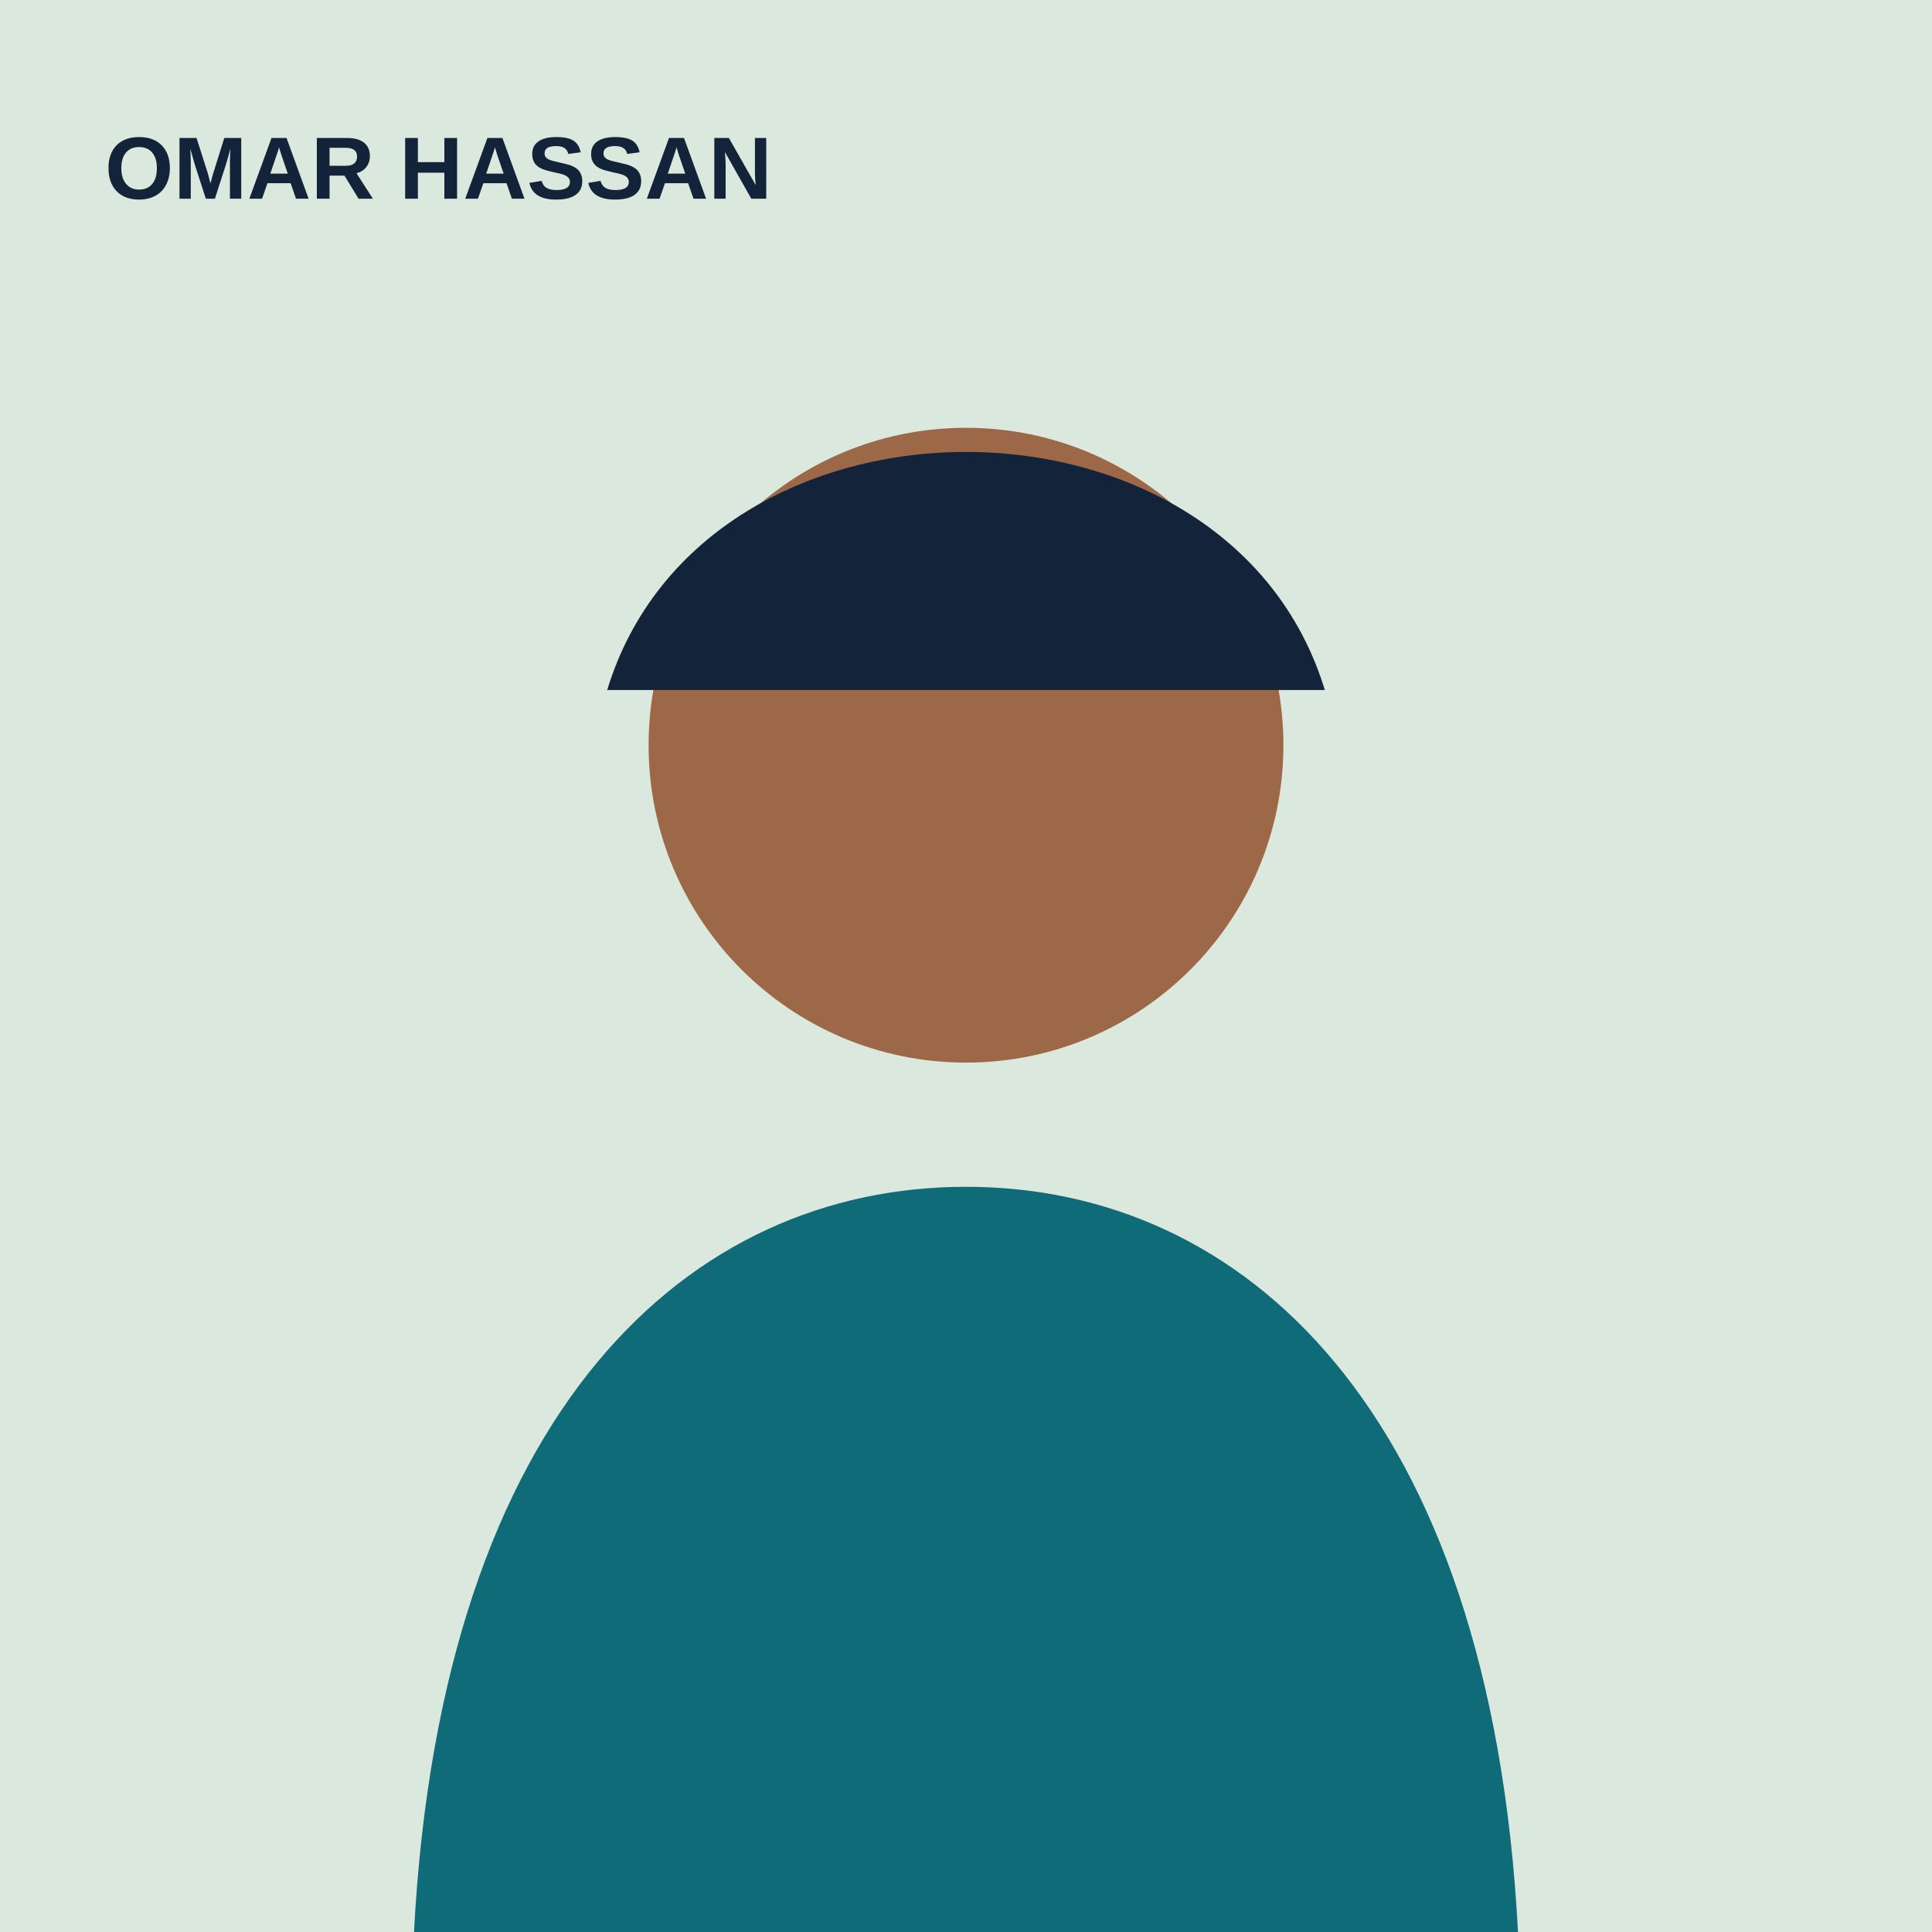
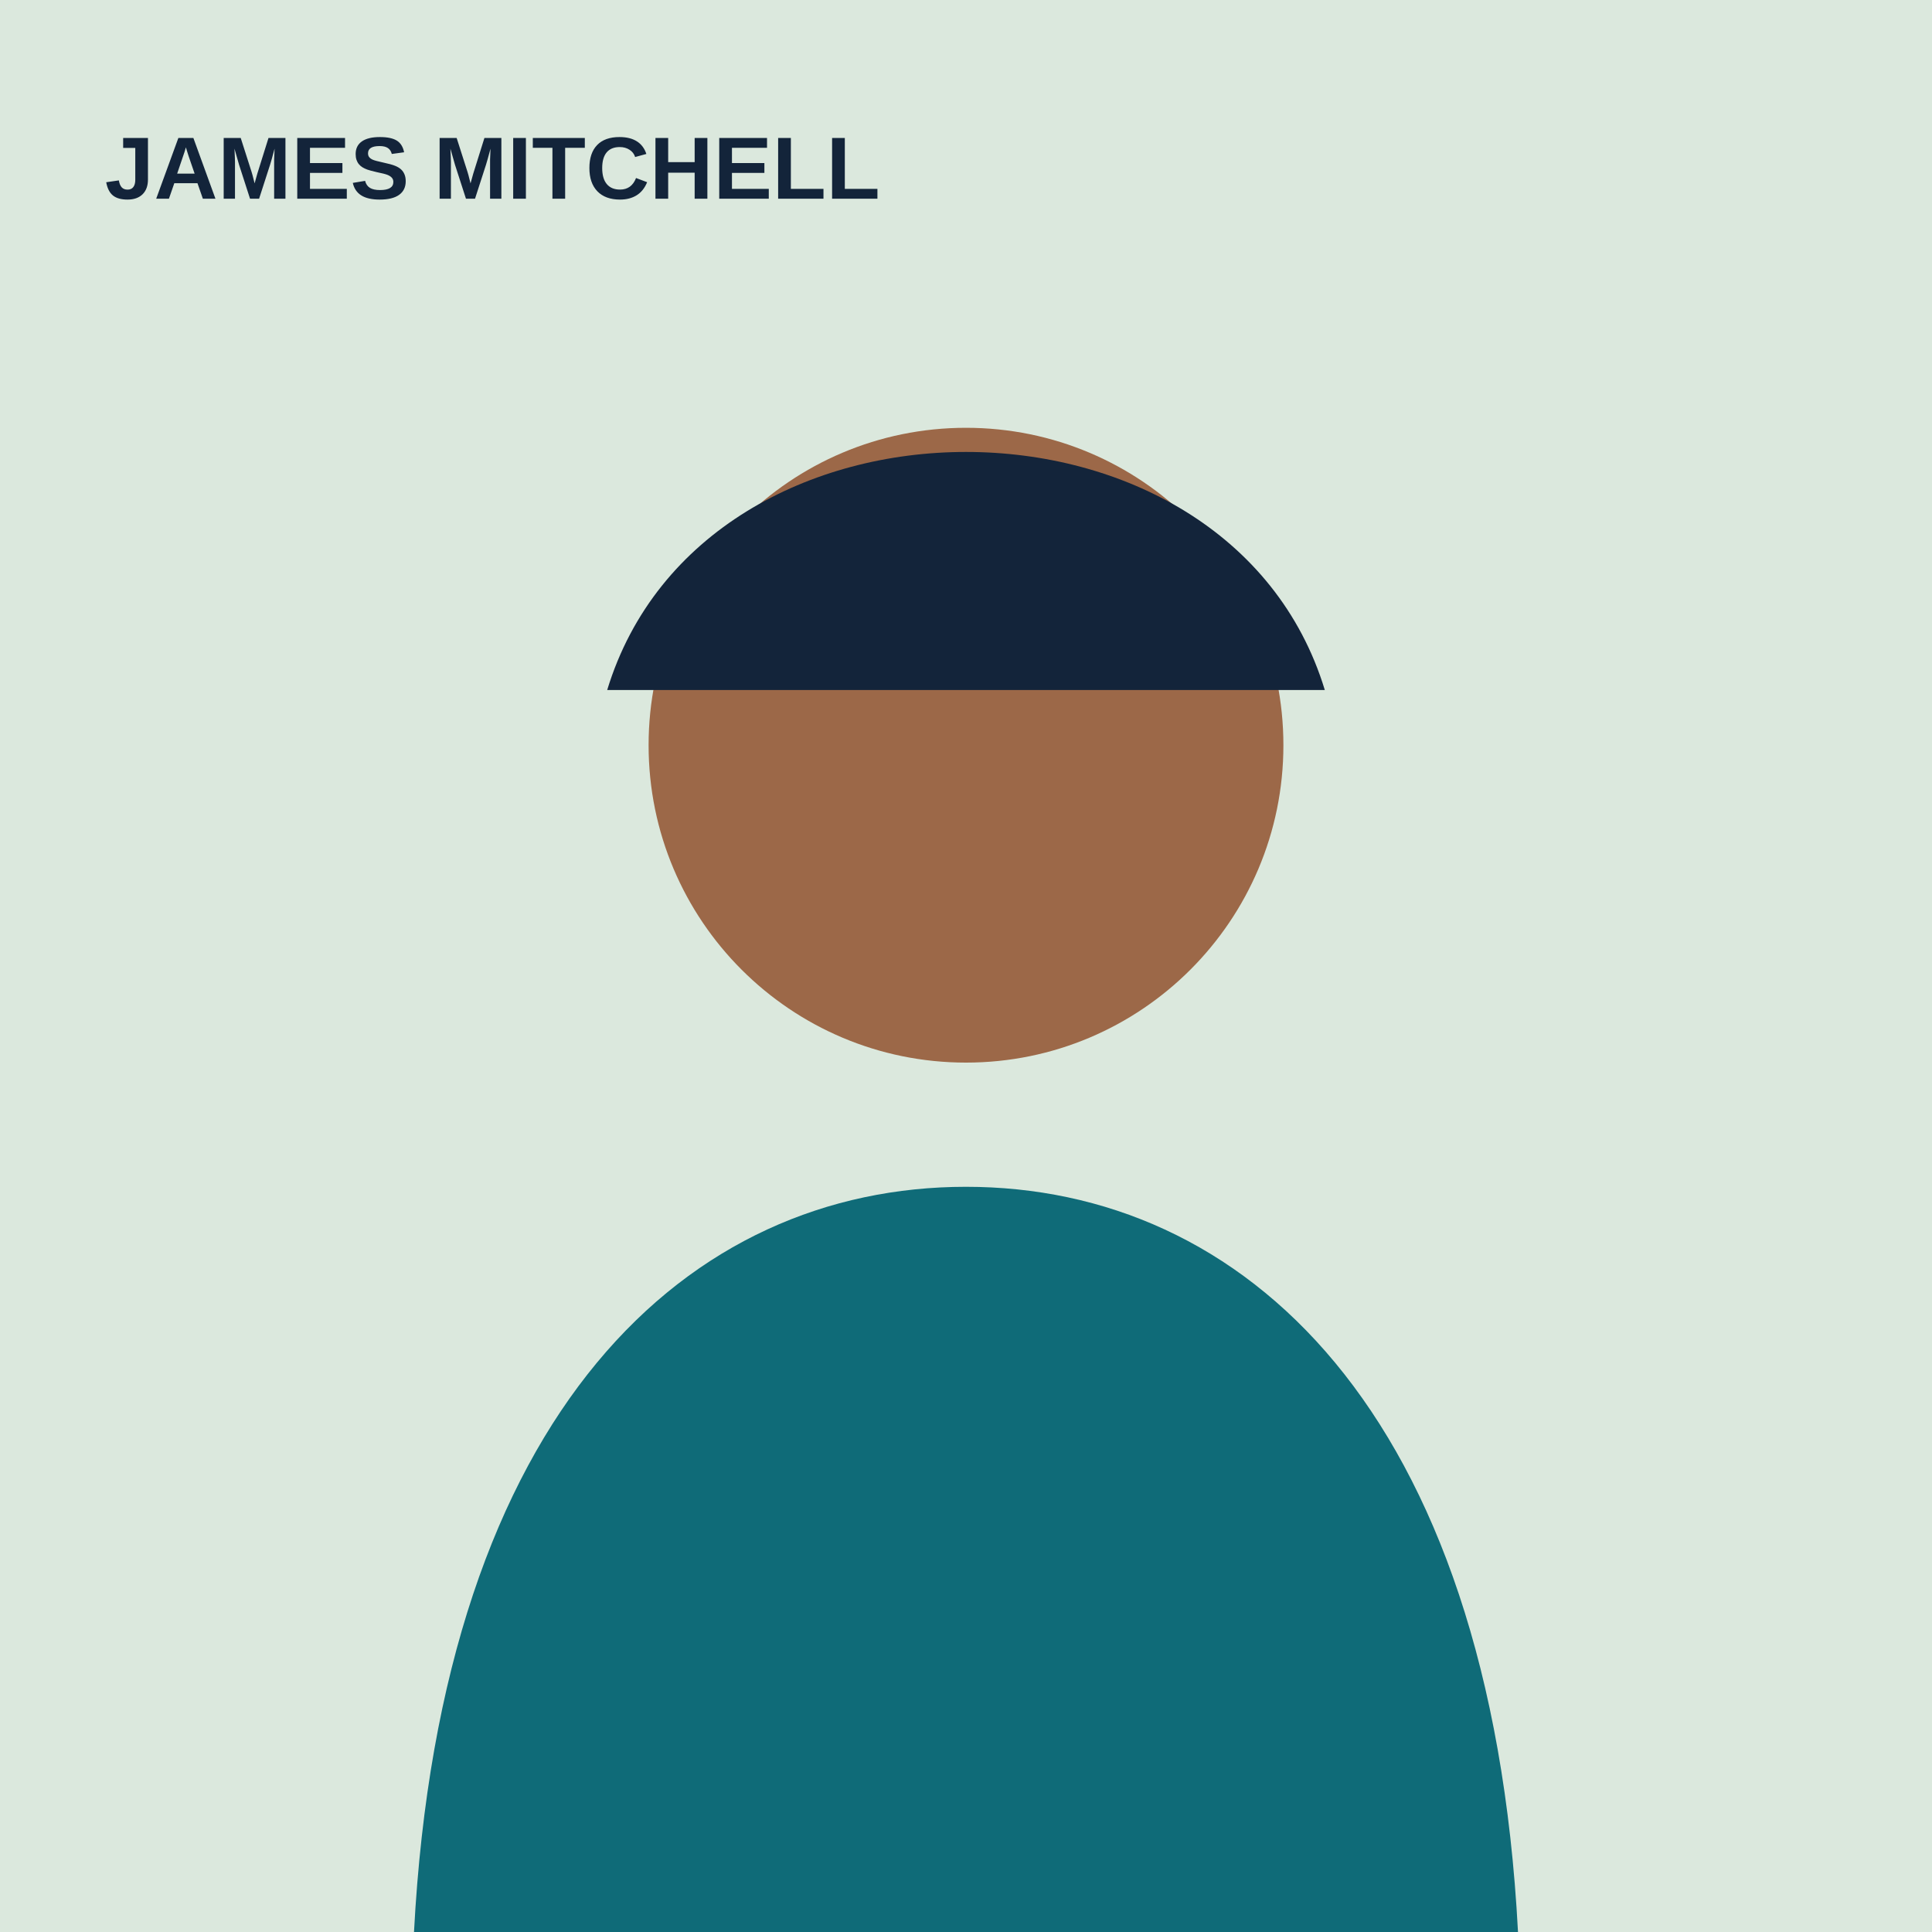
<svg xmlns="http://www.w3.org/2000/svg" viewBox="0 0 700 700">
  <rect width="700" height="700" fill="#dbe8dd" />
  <circle cx="350" cy="270" r="115" fill="#9c6848" />
  <path d="M150 700c10-190 100-270 200-270s190 80 200 270" fill="#0f6b78" />
  <path d="M220 250c35-115 225-115 260 0" fill="#13243a" />
-   <text x="38" y="72" fill="#13243a" font-family="Arial,sans-serif" font-size="32" font-weight="700">OMAR HASSAN</text>
+   <text x="38" y="72" fill="#13243a" font-family="Arial,sans-serif" font-size="32" font-weight="700">JAMES MITCHELL</text>
</svg>
